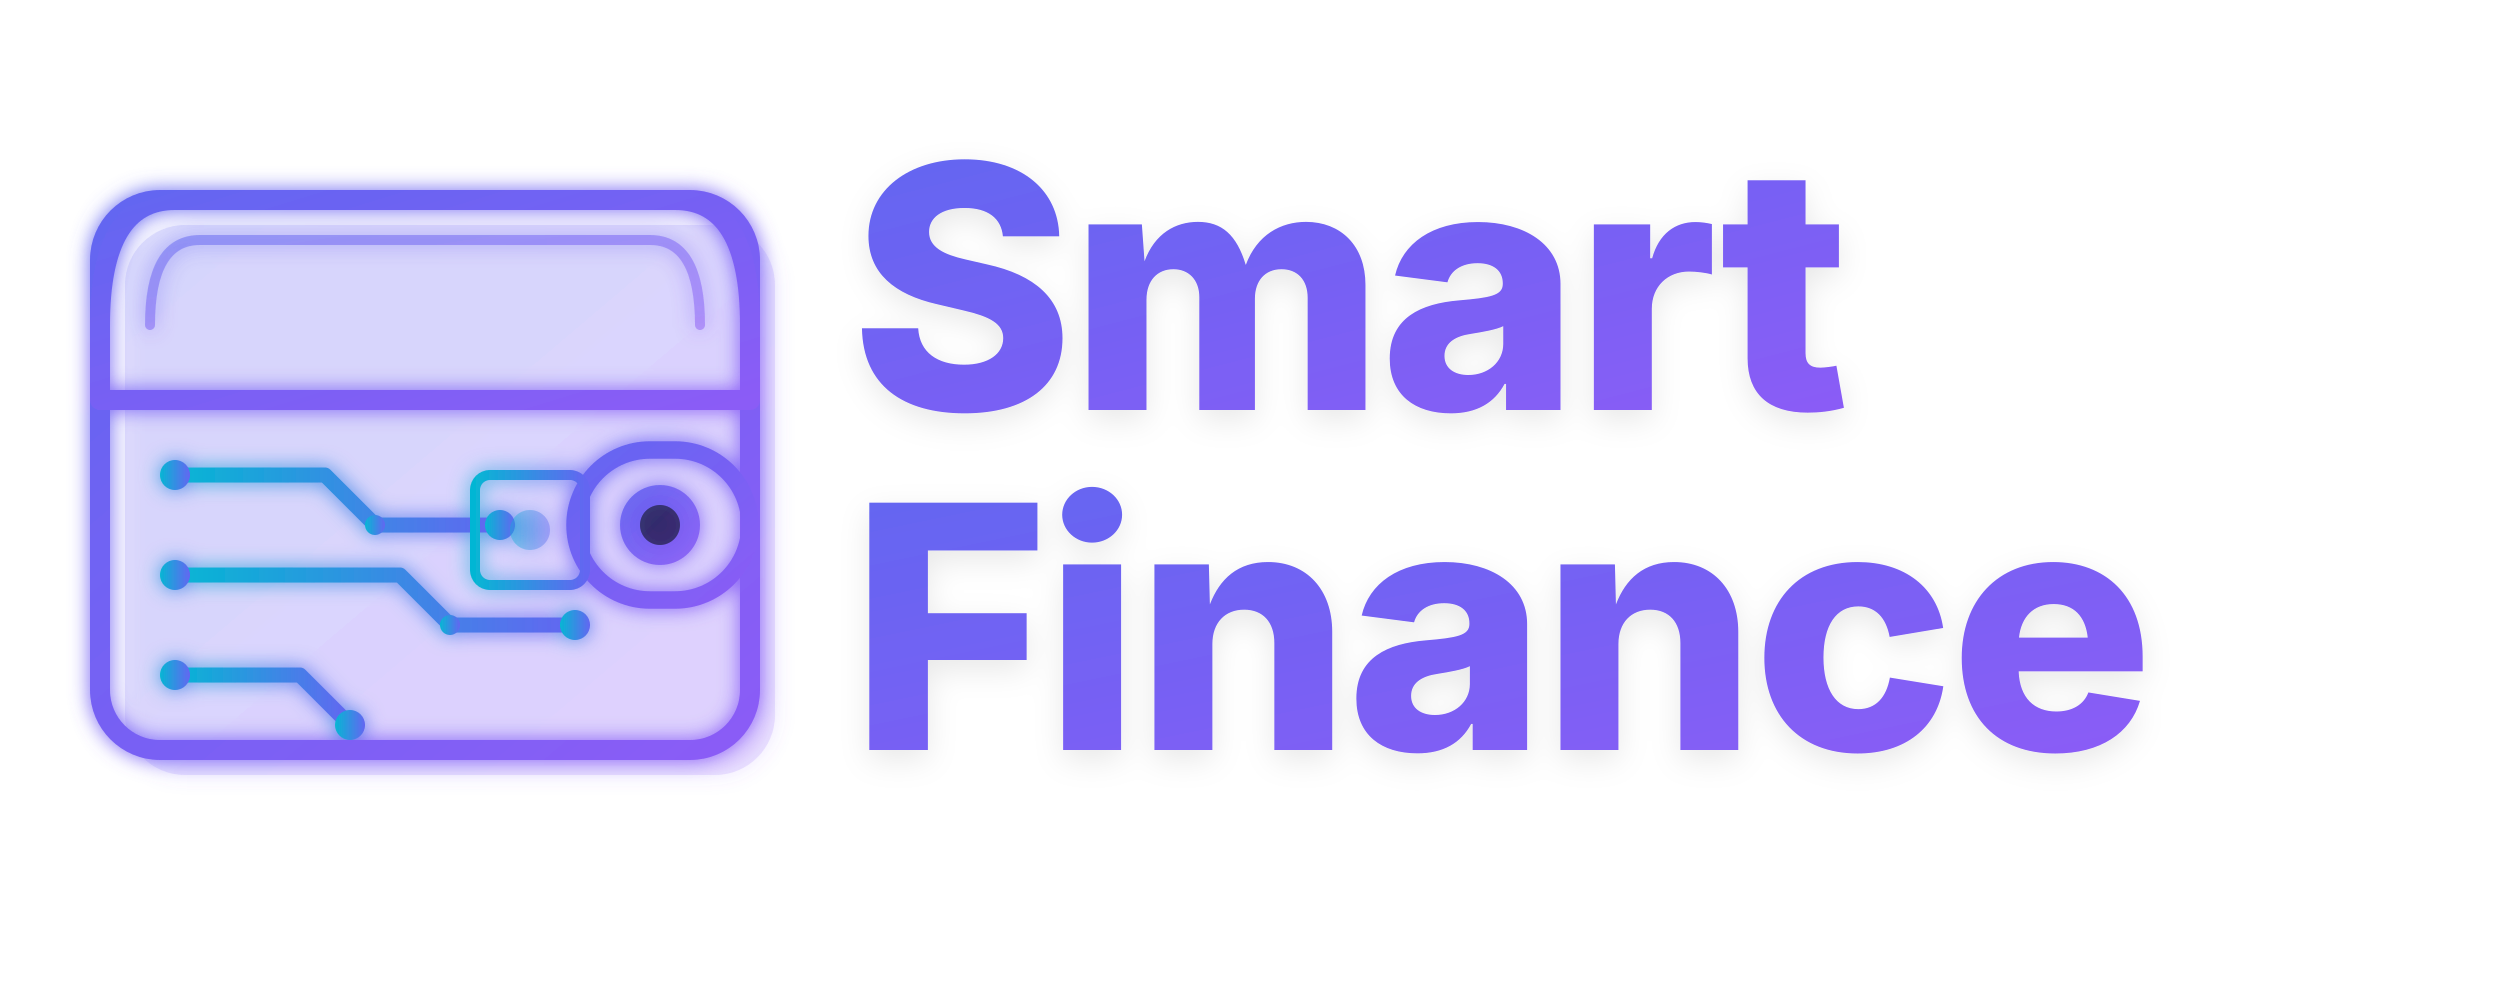
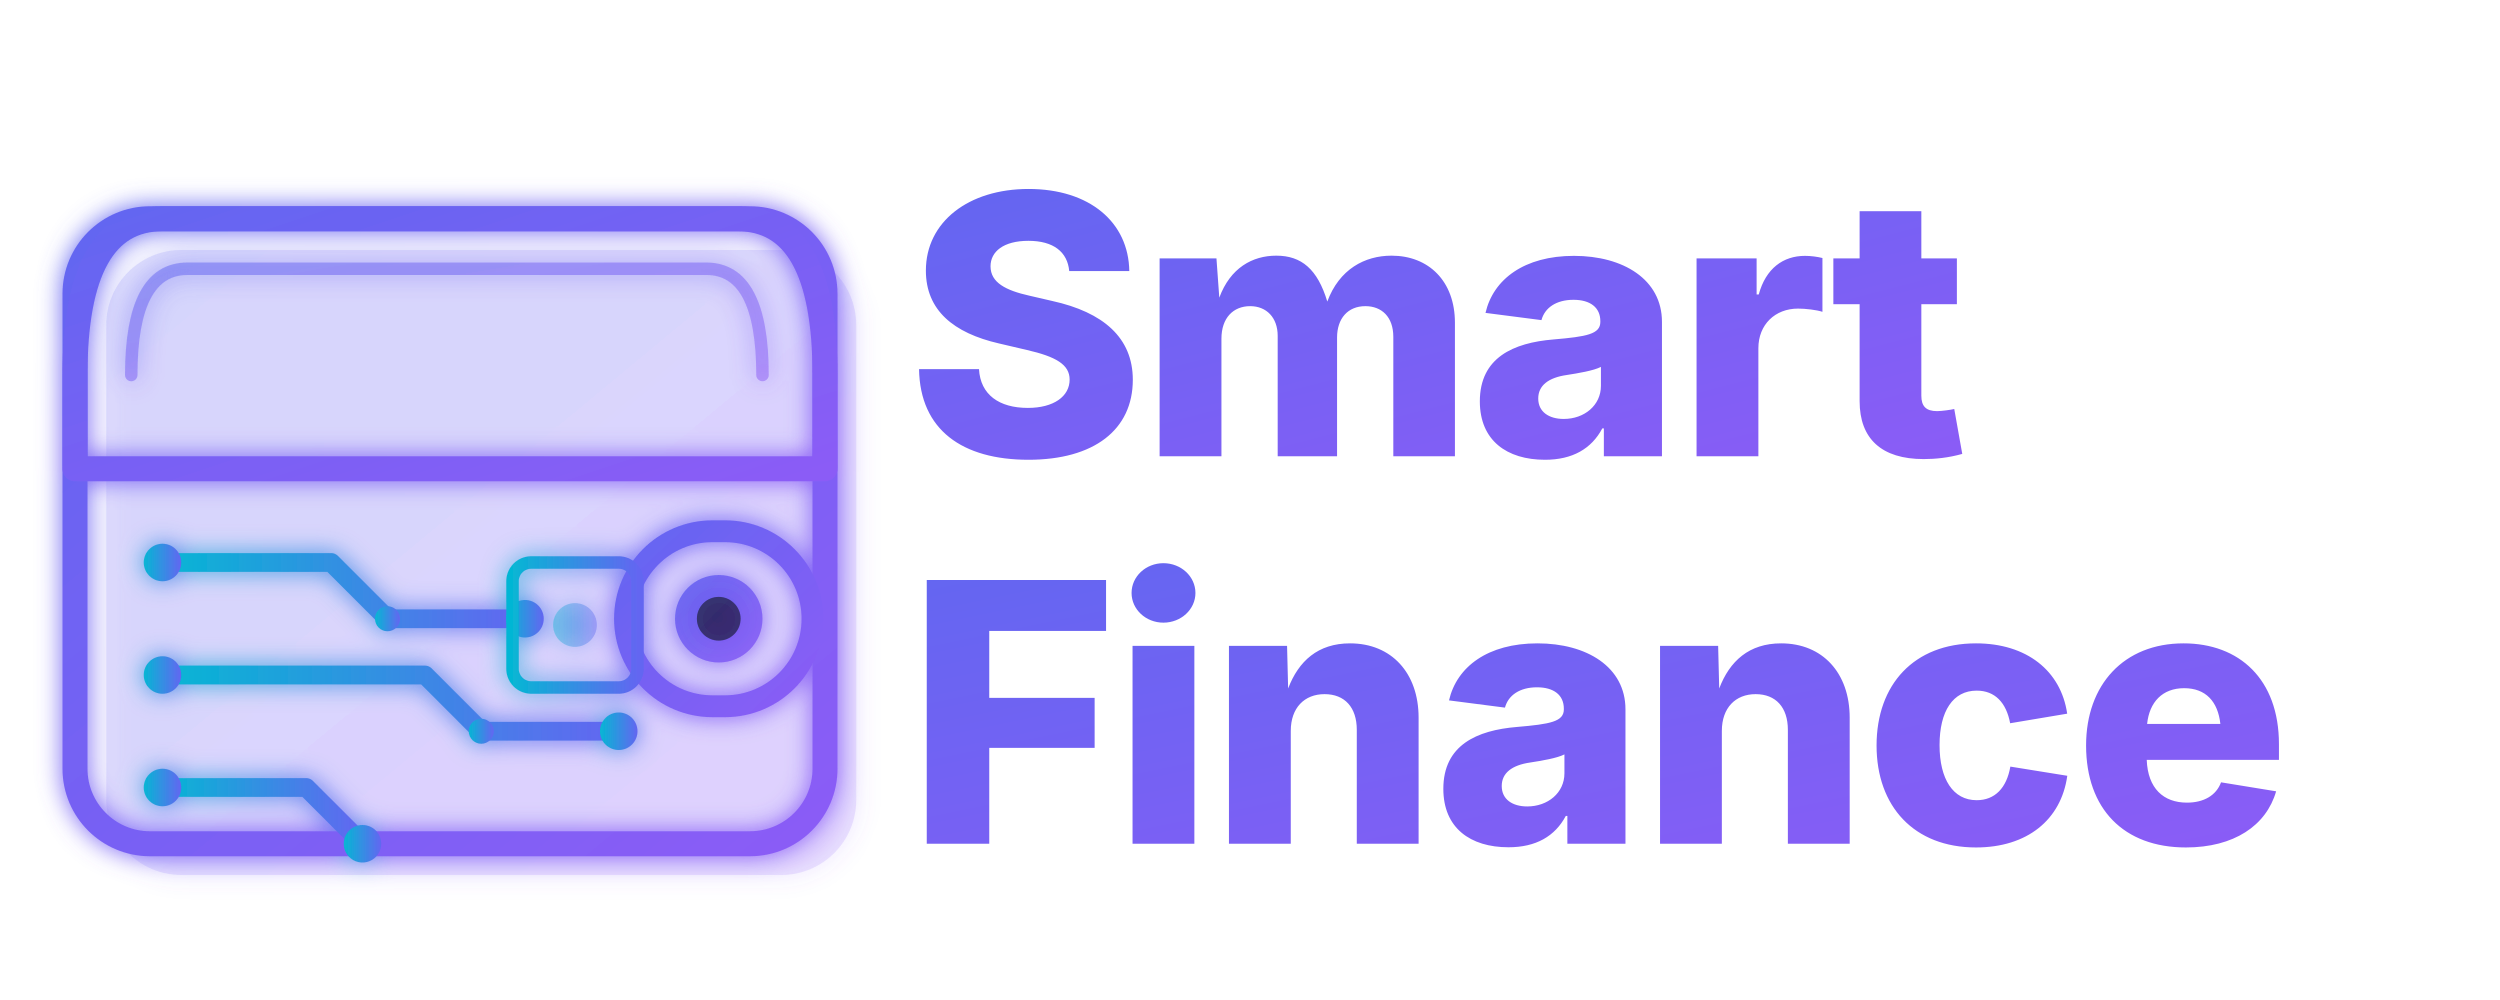
- <svg xmlns="http://www.w3.org/2000/svg" viewBox="0 0 500 200">
+ <svg xmlns="http://www.w3.org/2000/svg" viewBox="0 0 400 160">
  <defs>
    <linearGradient id="logoGradient" x1="0%" y1="0%" x2="100%" y2="100%">
      <stop offset="0%" stop-color="#6366f1" />
      <stop offset="100%" stop-color="#8b5cf6" />
    </linearGradient>
    <linearGradient id="logoGradient2" x1="0%" y1="0%" x2="100%" y2="0%">
      <stop offset="0%" stop-color="#06b6d4" />
      <stop offset="100%" stop-color="#6366f1" />
    </linearGradient>
    <linearGradient id="walletFill" x1="0%" y1="0%" x2="100%" y2="100%">
      <stop offset="0%" stop-color="rgba(99, 102, 241, 0.15)" />
      <stop offset="100%" stop-color="rgba(139, 92, 246, 0.15)" />
    </linearGradient>
    <filter id="glow">
      <feGaussianBlur stdDeviation="2" result="coloredBlur" />
      <feMerge>
        <feMergeNode in="coloredBlur" />
        <feMergeNode in="SourceGraphic" />
      </feMerge>
    </filter>
-     <filter id="textShadow" x="-50%" y="-50%" width="200%" height="200%">
-       <feDropShadow dx="0" dy="2" stdDeviation="3" flood-color="rgba(0,0,0,0.3)" flood-opacity="0.3" />
-     </filter>
  </defs>
-   <g transform="translate(20, 20)" filter="url(#glow)">
-     <rect x="5" y="25" width="130" height="110" rx="12" fill="url(#walletFill)" />
-     <rect x="0" y="20" width="130" height="110" rx="12" fill="none" stroke="url(#logoGradient)" stroke-width="4" stroke-linecap="round" stroke-linejoin="round" />
-     <path d="M 0 45 Q 0 20 15 20 L 115 20 Q 130 20 130 45 L 130 60 L 0 60 Z" fill="none" stroke="url(#logoGradient)" stroke-width="4" stroke-linecap="round" stroke-linejoin="round" />
-     <path d="M 10 45 Q 10 28 20 28 L 110 28 Q 120 28 120 45" fill="none" stroke="url(#logoGradient)" stroke-width="2" opacity="0.5" stroke-linecap="round" />
-     <line x1="5" y1="60" x2="125" y2="60" stroke="url(#logoGradient)" stroke-width="2" opacity="0.4" stroke-linecap="round" />
-     <rect x="95" y="70" width="35" height="30" rx="15" fill="none" stroke="url(#logoGradient)" stroke-width="3.5" stroke-linecap="round" />
-     <circle cx="112" cy="85" r="8" fill="url(#logoGradient)" opacity="0.9" />
-     <circle cx="112" cy="85" r="4" fill="#0a0e1a" opacity="0.6" />
-     <path d="M 15 75 L 45 75 L 55 85 L 80 85" fill="none" stroke="url(#logoGradient2)" stroke-width="3" stroke-linecap="round" stroke-linejoin="round" />
-     <circle cx="15" cy="75" r="3" fill="url(#logoGradient2)" />
-     <circle cx="80" cy="85" r="3" fill="url(#logoGradient2)" />
-     <circle cx="55" cy="85" r="2" fill="url(#logoGradient2)" />
-     <path d="M 15 95 L 60 95 L 70 105 L 95 105" fill="none" stroke="url(#logoGradient2)" stroke-width="3" stroke-linecap="round" stroke-linejoin="round" />
-     <circle cx="15" cy="95" r="3" fill="url(#logoGradient2)" />
-     <circle cx="95" cy="105" r="3" fill="url(#logoGradient2)" />
-     <circle cx="70" cy="105" r="2" fill="url(#logoGradient2)" />
-     <path d="M 15 115 L 40 115 L 50 125" fill="none" stroke="url(#logoGradient2)" stroke-width="3" stroke-linecap="round" stroke-linejoin="round" />
-     <circle cx="15" cy="115" r="3" fill="url(#logoGradient2)" />
-     <circle cx="50" cy="125" r="3" fill="url(#logoGradient2)" />
-     <rect x="75" y="75" width="22" height="22" rx="3" fill="none" stroke="url(#logoGradient2)" stroke-width="2" stroke-linecap="round" />
-     <line x1="86" y1="75" x2="86" y2="68" stroke="url(#logoGradient2)" stroke-width="2" stroke-linecap="round" />
-     <line x1="86" y1="97" x2="86" y2="104" stroke="url(#logoGradient2)" stroke-width="2" stroke-linecap="round" />
-     <line x1="75" y1="86" x2="68" y2="86" stroke="url(#logoGradient2)" stroke-width="2" stroke-linecap="round" />
-     <line x1="97" y1="86" x2="104" y2="86" stroke="url(#logoGradient2)" stroke-width="2" stroke-linecap="round" />
-     <circle cx="86" cy="86" r="4" fill="url(#logoGradient2)" opacity="0.4" />
-     <line x1="20" y1="135" x2="75" y2="135" stroke="url(#logoGradient)" stroke-width="2.5" opacity="0.4" stroke-linecap="round" />
-     <line x1="20" y1="142" x2="55" y2="142" stroke="url(#logoGradient)" stroke-width="1.5" opacity="0.25" stroke-linecap="round" />
+   <g transform="translate(12, 15)" filter="url(#glow)">
+     <rect x="5" y="25" width="120" height="100" rx="12" fill="url(#walletFill)" />
+     <rect x="0" y="20" width="120" height="100" rx="12" fill="none" stroke="url(#logoGradient)" stroke-width="4" stroke-linecap="round" stroke-linejoin="round" />
+     <path d="M 0 45 Q 0 20 14 20 L 106 20 Q 120 20 120 45 L 120 60 L 0 60 Z" fill="none" stroke="url(#logoGradient)" stroke-width="4" stroke-linecap="round" stroke-linejoin="round" />
+     <path d="M 9 45 Q 9 28 18 28 L 101 28 Q 110 28 110 45" fill="none" stroke="url(#logoGradient)" stroke-width="2" opacity="0.5" stroke-linecap="round" />
+     <line x1="5" y1="60" x2="115" y2="60" stroke="url(#logoGradient)" stroke-width="2" opacity="0.4" stroke-linecap="round" />
+     <rect x="88" y="70" width="30" height="28" rx="14" fill="none" stroke="url(#logoGradient)" stroke-width="3.5" stroke-linecap="round" />
+     <circle cx="103" cy="84" r="7" fill="url(#logoGradient)" opacity="0.9" />
+     <circle cx="103" cy="84" r="3.5" fill="#0a0e1a" opacity="0.6" />
+     <path d="M 14 75 L 41 75 L 50 84 L 72 84" fill="none" stroke="url(#logoGradient2)" stroke-width="3" stroke-linecap="round" stroke-linejoin="round" />
+     <circle cx="14" cy="75" r="3" fill="url(#logoGradient2)" />
+     <circle cx="72" cy="84" r="3" fill="url(#logoGradient2)" />
+     <circle cx="50" cy="84" r="2" fill="url(#logoGradient2)" />
+     <path d="M 14 93 L 56 93 L 65 102 L 87 102" fill="none" stroke="url(#logoGradient2)" stroke-width="3" stroke-linecap="round" stroke-linejoin="round" />
+     <circle cx="14" cy="93" r="3" fill="url(#logoGradient2)" />
+     <circle cx="87" cy="102" r="3" fill="url(#logoGradient2)" />
+     <circle cx="65" cy="102" r="2" fill="url(#logoGradient2)" />
+     <path d="M 14 111 L 37 111 L 46 120" fill="none" stroke="url(#logoGradient2)" stroke-width="3" stroke-linecap="round" stroke-linejoin="round" />
+     <circle cx="14" cy="111" r="3" fill="url(#logoGradient2)" />
+     <circle cx="46" cy="120" r="3" fill="url(#logoGradient2)" />
+     <rect x="70" y="75" width="20" height="20" rx="3" fill="none" stroke="url(#logoGradient2)" stroke-width="2" stroke-linecap="round" />
+     <line x1="80" y1="75" x2="80" y2="68" stroke="url(#logoGradient2)" stroke-width="2" stroke-linecap="round" />
+     <line x1="80" y1="95" x2="80" y2="102" stroke="url(#logoGradient2)" stroke-width="2" stroke-linecap="round" />
+     <line x1="70" y1="85" x2="63" y2="85" stroke="url(#logoGradient2)" stroke-width="2" stroke-linecap="round" />
+     <line x1="90" y1="85" x2="97" y2="85" stroke="url(#logoGradient2)" stroke-width="2" stroke-linecap="round" />
+     <circle cx="80" cy="85" r="3.5" fill="url(#logoGradient2)" opacity="0.4" />
+     <line x1="18" y1="125" x2="68" y2="125" stroke="url(#logoGradient)" stroke-width="2.5" opacity="0.4" stroke-linecap="round" />
+     <line x1="18" y1="132" x2="52" y2="132" stroke="url(#logoGradient)" stroke-width="1.5" opacity="0.25" stroke-linecap="round" />
  </g>
-   <text x="170" y="82" font-family="'Inter', -apple-system, BlinkMacSystemFont, 'Segoe UI', sans-serif" font-size="68" font-weight="800" fill="url(#logoGradient)" letter-spacing="-1" filter="url(#textShadow)">
- Smart
-  </text>
-   <text x="170" y="150" font-family="'Inter', -apple-system, BlinkMacSystemFont, 'Segoe UI', sans-serif" font-size="68" font-weight="800" fill="url(#logoGradient)" letter-spacing="-1" filter="url(#textShadow)">
- Finance
-  </text>
+   <text x="145" y="73" font-family="'Inter', -apple-system, BlinkMacSystemFont, 'Segoe UI', sans-serif" font-size="58" font-weight="800" fill="url(#logoGradient)" letter-spacing="-1">Smart</text>
+   <text x="145" y="135" font-family="'Inter', -apple-system, BlinkMacSystemFont, 'Segoe UI', sans-serif" font-size="58" font-weight="800" fill="url(#logoGradient)" letter-spacing="-1">Finance</text>
</svg>
